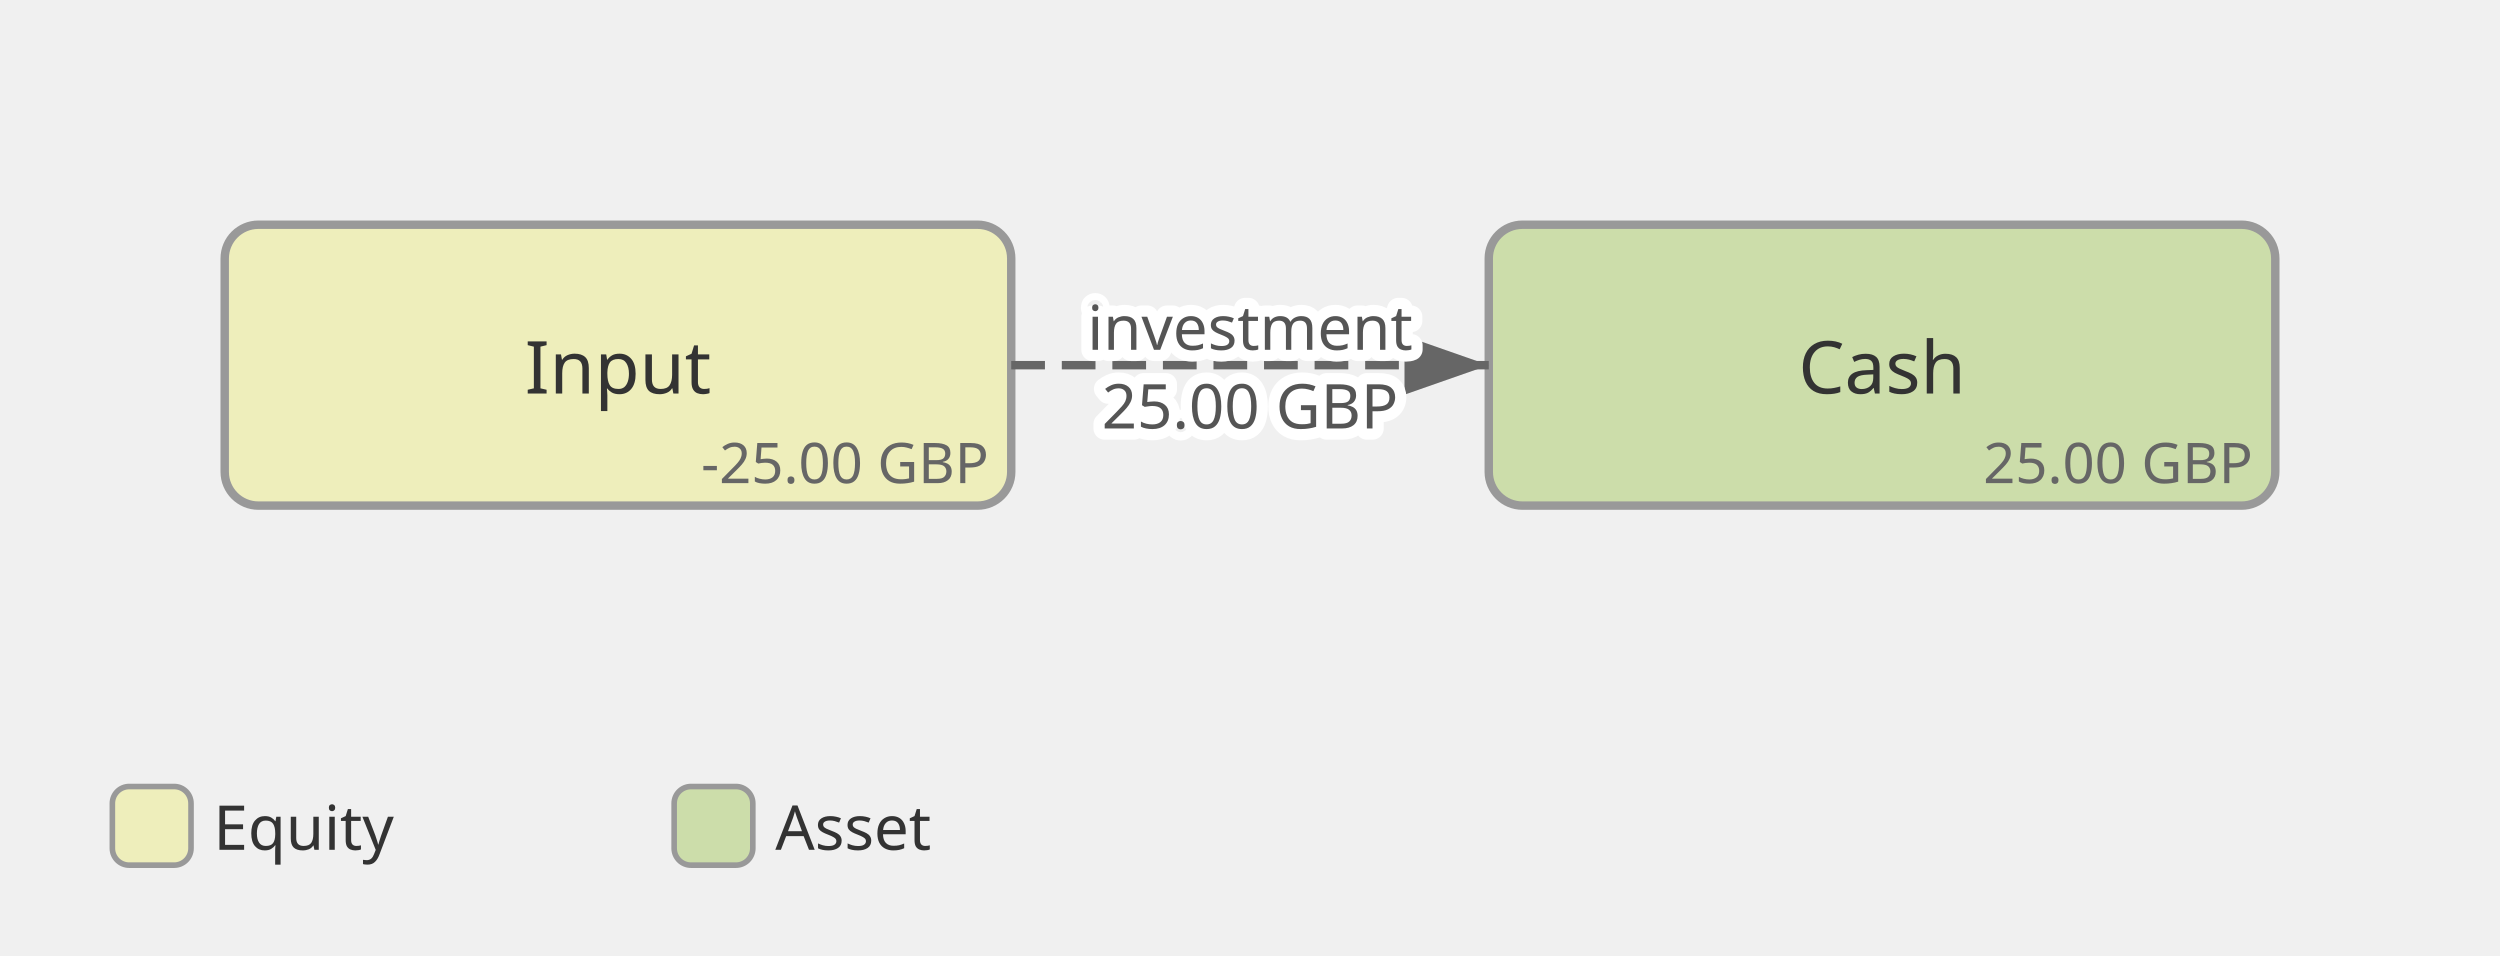
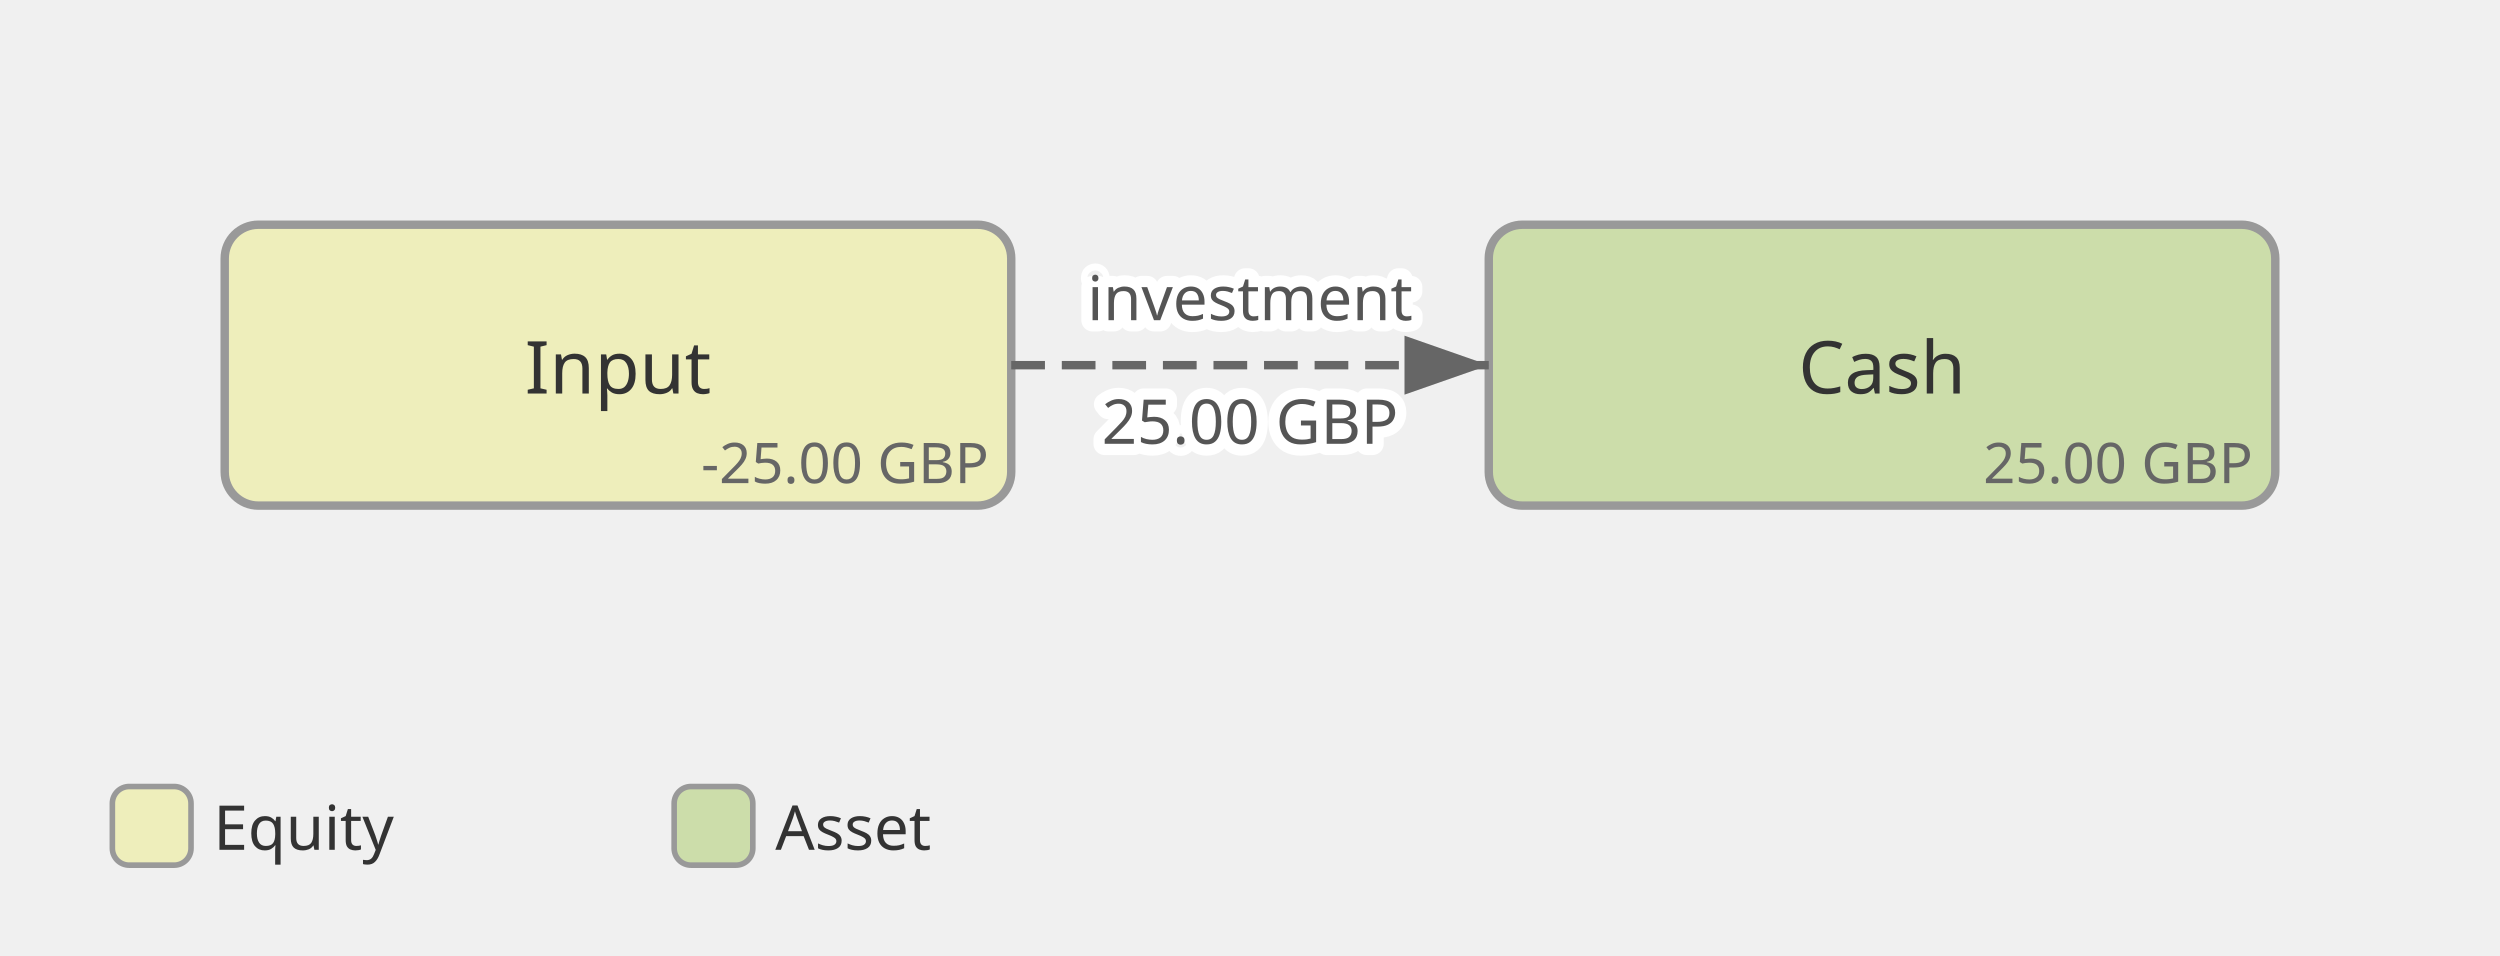
<svg xmlns="http://www.w3.org/2000/svg" viewBox="0 0 445 170" width="445" height="170">
  <defs>
    <marker id="arrowhead" markerWidth="10" markerHeight="7" refX="10" refY="3.5" orient="auto">
      <polygon points="0 0, 10 3.5, 0 7" fill="#666" />
    </marker>
  </defs>
  <style>
  .node rect { stroke: #999; stroke-width: 1.5; rx: 6; ry: 6; }
  .node text { font-family: sans-serif; font-size: 13px; fill: #333; text-anchor: middle; dominant-baseline: central; }
  .node .balance { font-size: 10px; fill: #666; text-anchor: end; dominant-baseline: auto; }
  .edge path { fill: none; stroke: #666; stroke-width: 1.5; marker-end: url(#arrowhead); }
-   .edge text { font-family: sans-serif; font-size: 11px; fill: #555; text-anchor: middle; }
-   .edge text.on-path { dominant-baseline: central; paint-order: stroke; stroke: #fff; stroke-width: 4px; stroke-linejoin: round; }
+   .edge text { font-family: sans-serif; font-size: 11px; fill: #555; text-anchor: middle; paint-order: stroke; stroke: #fff; stroke-width: 4px; stroke-linejoin: round; }
+   .edge text.on-path { dominant-baseline: central; }
  .legend text { font-family: sans-serif; font-size: 11px; fill: #333; dominant-baseline: central; }
  .legend rect { stroke: #999; stroke-width: 1; rx: 3; ry: 3; }
  @keyframes flow {
    from { stroke-dashoffset: 100; }
    to   { stroke-dashoffset: 0; }
  }
  .edge path { stroke-dasharray: 6 3; animation: flow 1.5s linear infinite; }
</style>
  <g class="node" transform="translate(40,40)">
    <rect width="140" height="50" fill="#EEB" />
    <text x="70" y="25">Input</text>
    <text class="balance" x="140" y="50" dx="-4" dy="-4">-25.00 GBP</text>
  </g>
  <g class="node" transform="translate(265,40)">
    <rect width="140" height="50" fill="#CDA" />
    <text x="70" y="25">Cash</text>
    <text class="balance" x="140" y="50" dx="-4" dy="-4">25.00 GBP</text>
  </g>
  <g class="edge">
    <path d="M180.0,65.0 L265.0,65.0" style="animation-delay: 0s" />
-     <text class="on-path" x="222.5" y="58">investment</text>
-     <text class="on-path" x="222.5" y="72">25.00 GBP</text>
+     <text x="222.5" y="57">investment</text>
+     <text x="222.5" y="79">25.00 GBP</text>
  </g>
  <g class="legend" transform="translate(20,170)" dy="-30">
    <rect x="0" y="-30" width="14" height="14" fill="#EEB" />
    <text x="18" y="-23">Equity</text>
    <rect x="100" y="-30" width="14" height="14" fill="#CDA" />
    <text x="118" y="-23">Asset</text>
  </g>
</svg>
